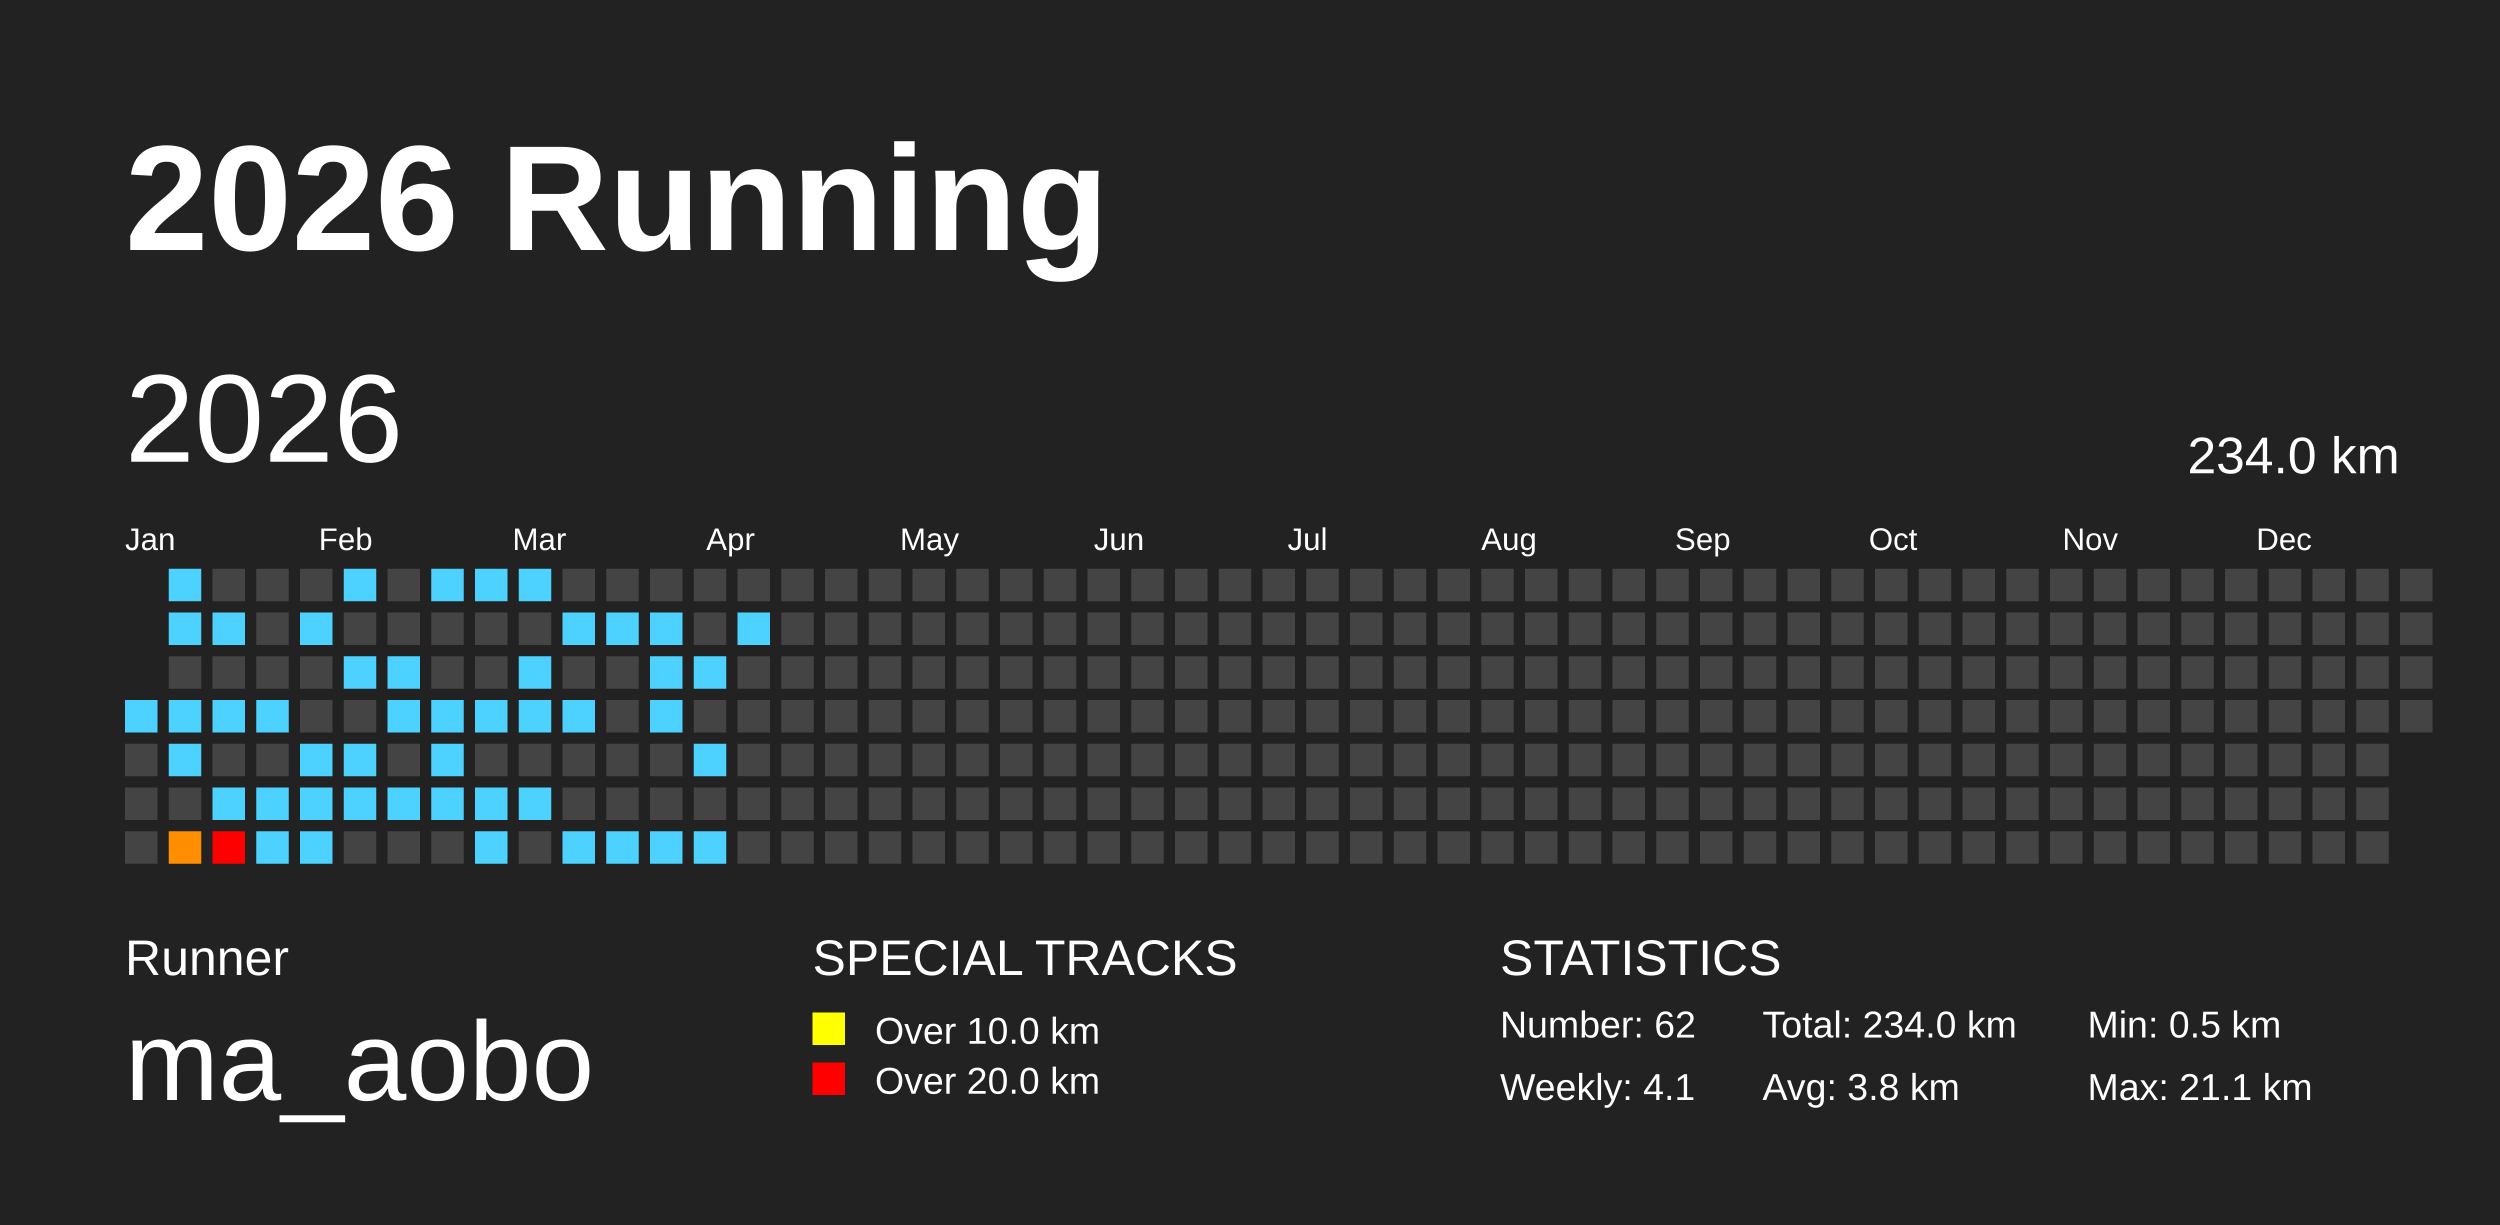
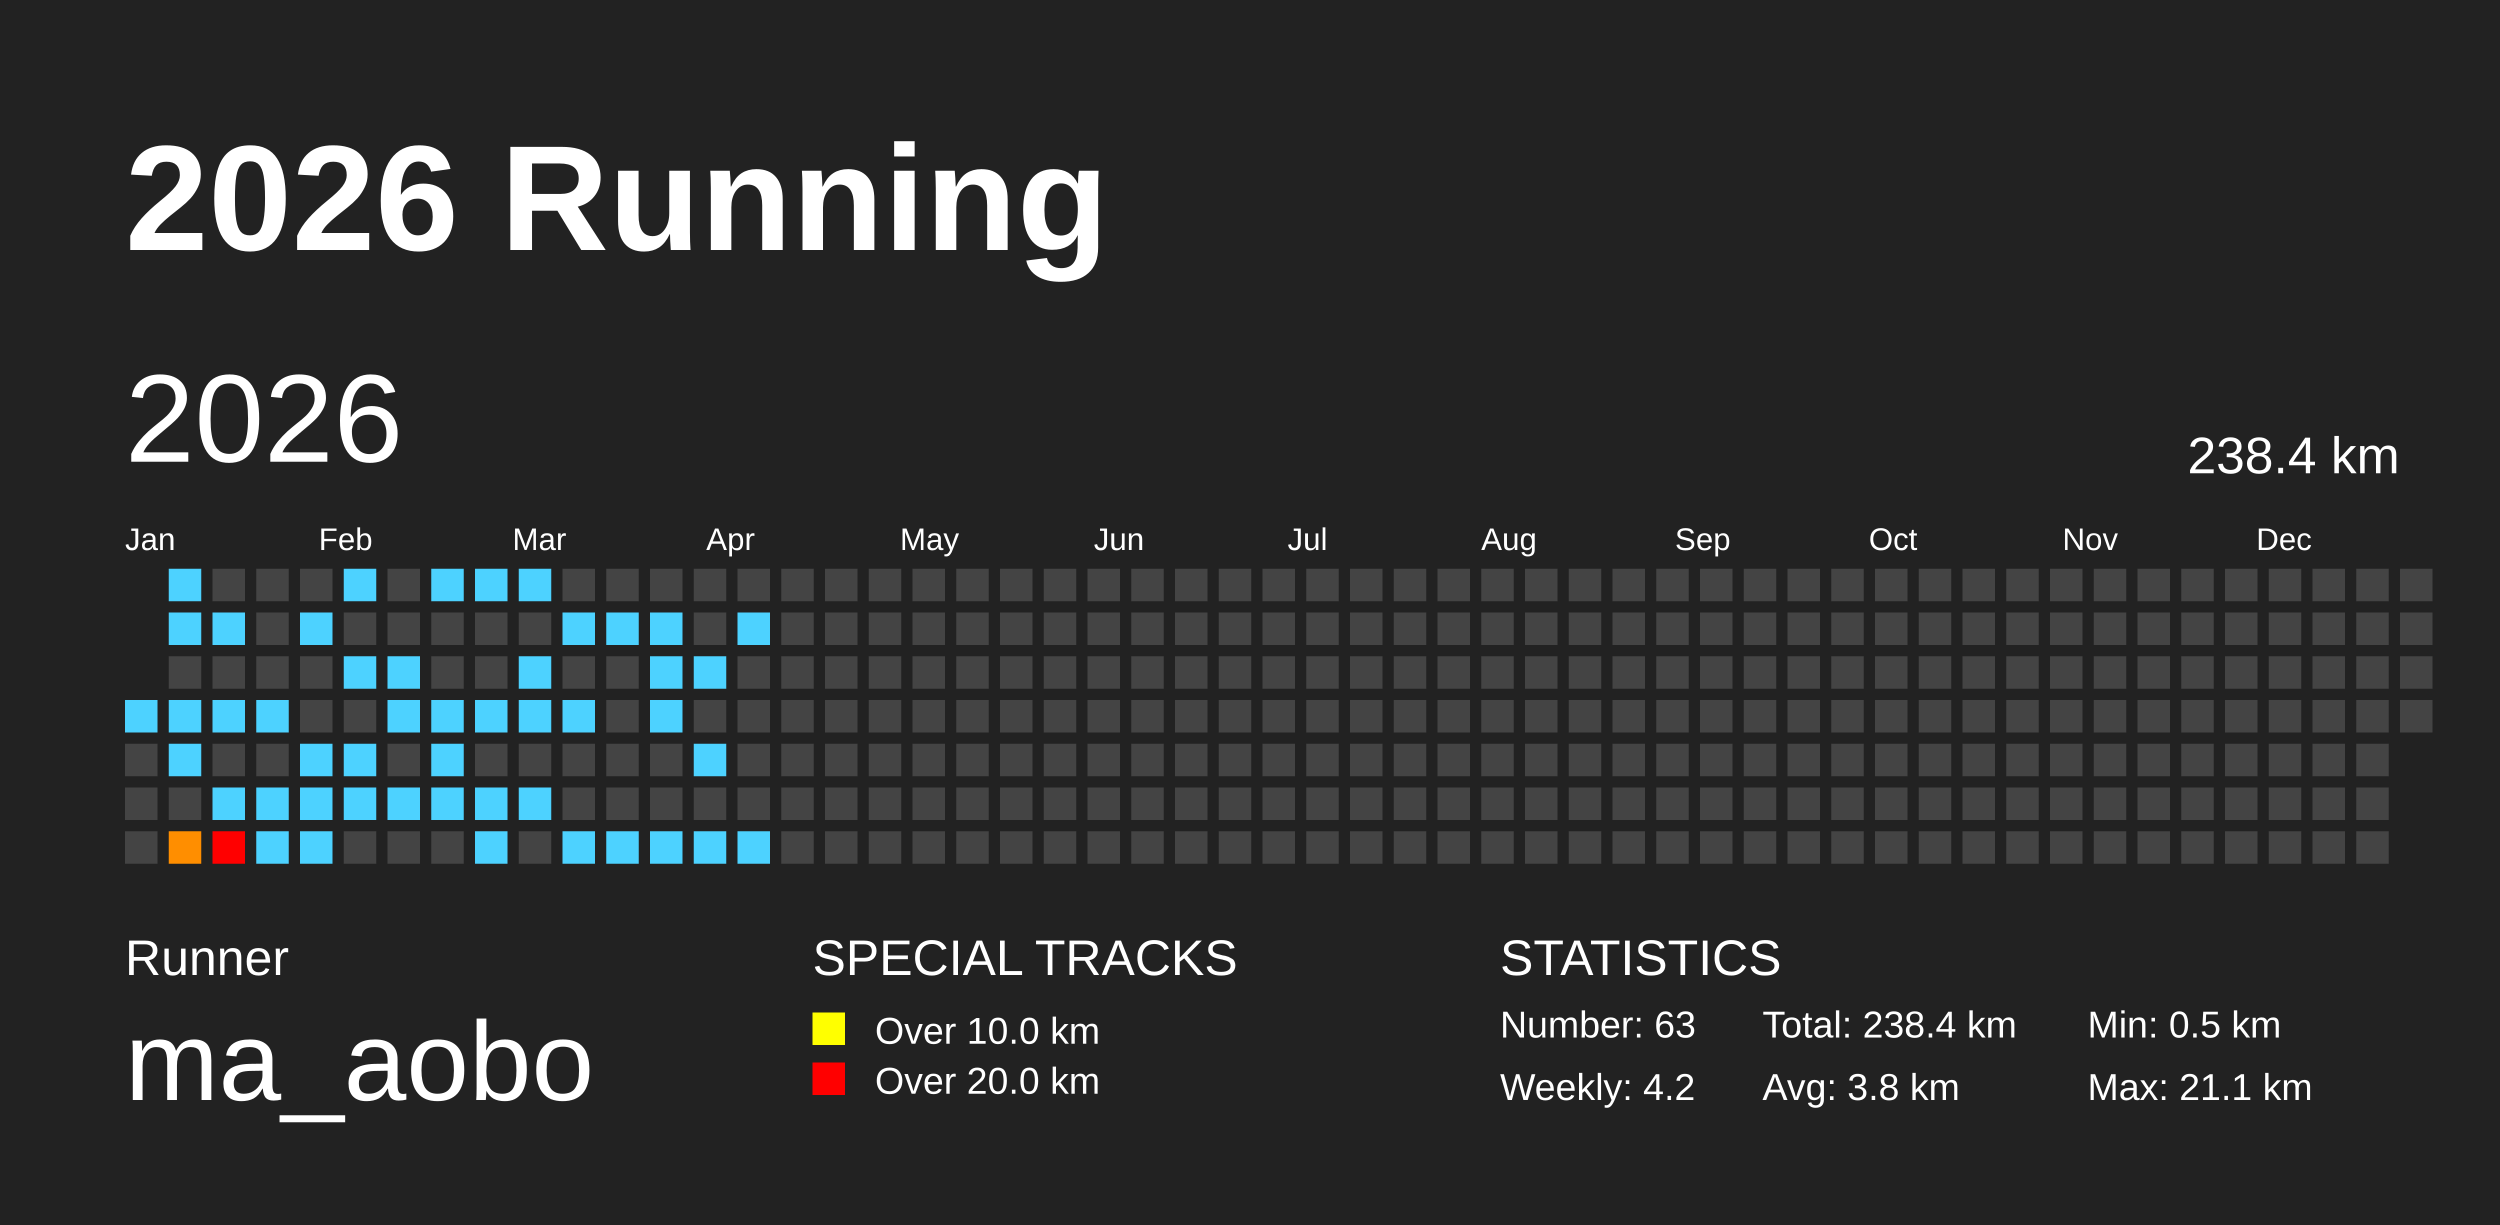
<svg xmlns="http://www.w3.org/2000/svg" baseProfile="full" height="98mm" version="1.1" viewBox="0,0,200,98" width="200mm">
  <defs />
  <rect fill="#222222" height="98" width="200" x="0" y="0" />
  <text fill="#FFFFFF" style="font-size:12px; font-family:Arial; font-weight:bold;" x="10" y="20">2026 Running</text>
  <text fill="#FFFFFF" style="font-size:4px; font-family:Arial" x="10" y="78">Runner</text>
  <text fill="#FFFFFF" style="font-size:9px; font-family:Arial" x="10" y="88">ma_aobo</text>
  <text fill="#FFFFFF" style="font-size:4px; font-family:Arial" x="65" y="78">SPECIAL TRACKS</text>
  <rect fill="yellow" height="2.6" width="2.6" x="65" y="81" />
  <text fill="#FFFFFF" style="font-size:3px; font-family:Arial" x="70" y="83.5">Over 10.0 km</text>
  <rect fill="red" height="2.6" width="2.6" x="65" y="85" />
  <text fill="#FFFFFF" style="font-size:3px; font-family:Arial" x="70" y="87.5">Over 20.0 km</text>
  <text fill="#FFFFFF" style="font-size:4px; font-family:Arial" x="120" y="78">STATISTICS</text>
-   <text fill="#FFFFFF" style="font-size:3px; font-family:Arial" x="120" y="83">Number: 62</text>
-   <text fill="#FFFFFF" style="font-size:3px; font-family:Arial" x="120" y="88">Weekly: 4.1</text>
-   <text fill="#FFFFFF" style="font-size:3px; font-family:Arial" x="141" y="83">Total: 234.0 km</text>
+   <text fill="#FFFFFF" style="font-size:3px; font-family:Arial" x="120" y="83">Number: 63</text>
+   <text fill="#FFFFFF" style="font-size:3px; font-family:Arial" x="120" y="88">Weekly: 4.2</text>
+   <text fill="#FFFFFF" style="font-size:3px; font-family:Arial" x="141" y="83">Total: 238.4 km</text>
  <text fill="#FFFFFF" style="font-size:3px; font-family:Arial" x="141" y="88">Avg: 3.8 km</text>
  <text fill="#FFFFFF" style="font-size:3px; font-family:Arial" x="167" y="83">Min: 0.5 km</text>
  <text fill="#FFFFFF" style="font-size:3px; font-family:Arial" x="167" y="88">Max: 21.1 km</text>
  <text dominant-baseline="hanging" fill="#FFFFFF" style="font-size:10.0px; font-family:Arial;" x="10" y="30">2026</text>
-   <text dominant-baseline="hanging" fill="#FFFFFF" style="font-size:4.125px; font-family:Arial;" x="175" y="35">234.0 km</text>
+   <text dominant-baseline="hanging" fill="#FFFFFF" style="font-size:4.125px; font-family:Arial;" x="175" y="35">238.4 km</text>
  <text fill="#FFFFFF" style="font-size:2.5px; font-family:Arial" x="10.0" y="44">Jan</text>
  <text fill="#FFFFFF" style="font-size:2.5px; font-family:Arial" x="25.5" y="44">Feb</text>
  <text fill="#FFFFFF" style="font-size:2.5px; font-family:Arial" x="41.0" y="44">Mar</text>
  <text fill="#FFFFFF" style="font-size:2.5px; font-family:Arial" x="56.5" y="44">Apr</text>
  <text fill="#FFFFFF" style="font-size:2.5px; font-family:Arial" x="72.0" y="44">May</text>
  <text fill="#FFFFFF" style="font-size:2.5px; font-family:Arial" x="87.5" y="44">Jun</text>
  <text fill="#FFFFFF" style="font-size:2.5px; font-family:Arial" x="103.0" y="44">Jul</text>
  <text fill="#FFFFFF" style="font-size:2.5px; font-family:Arial" x="118.5" y="44">Aug</text>
  <text fill="#FFFFFF" style="font-size:2.5px; font-family:Arial" x="134.0" y="44">Sep</text>
  <text fill="#FFFFFF" style="font-size:2.5px; font-family:Arial" x="149.5" y="44">Oct</text>
  <text fill="#FFFFFF" style="font-size:2.5px; font-family:Arial" x="165.0" y="44">Nov</text>
  <text fill="#FFFFFF" style="font-size:2.5px; font-family:Arial" x="180.5" y="44">Dec</text>
  <rect fill="#4dd2ff" height="2.6" width="2.6" x="10.0" y="56.0" />
  <rect fill="#444444" height="2.6" width="2.6" x="10.0" y="59.5" />
  <rect fill="#444444" height="2.6" width="2.6" x="10.0" y="63.0" />
  <rect fill="#444444" height="2.6" width="2.6" x="10.0" y="66.5" />
  <rect fill="#4dd2ff" height="2.6" width="2.6" x="13.5" y="45.5" />
  <rect fill="#4dd2ff" height="2.6" width="2.6" x="13.5" y="49.0" />
  <rect fill="#444444" height="2.6" width="2.6" x="13.5" y="52.5" />
  <rect fill="#4dd2ff" height="2.6" width="2.6" x="13.5" y="56.0" />
  <rect fill="#4dd2ff" height="2.6" width="2.6" x="13.5" y="59.5" />
  <rect fill="#444444" height="2.6" width="2.6" x="13.5" y="63.0" />
  <rect fill="#ff8e00" height="2.6" width="2.6" x="13.5" y="66.5" />
  <rect fill="#444444" height="2.6" width="2.6" x="17.0" y="45.5" />
  <rect fill="#4dd2ff" height="2.6" width="2.6" x="17.0" y="49.0" />
  <rect fill="#444444" height="2.6" width="2.6" x="17.0" y="52.5" />
  <rect fill="#4dd2ff" height="2.6" width="2.6" x="17.0" y="56.0" />
  <rect fill="#444444" height="2.6" width="2.6" x="17.0" y="59.5" />
  <rect fill="#4dd2ff" height="2.6" width="2.6" x="17.0" y="63.0" />
  <rect fill="red" height="2.6" width="2.6" x="17.0" y="66.5" />
  <rect fill="#444444" height="2.6" width="2.6" x="20.5" y="45.5" />
  <rect fill="#444444" height="2.6" width="2.6" x="20.5" y="49.0" />
  <rect fill="#444444" height="2.6" width="2.6" x="20.5" y="52.5" />
  <rect fill="#4dd2ff" height="2.6" width="2.6" x="20.5" y="56.0" />
  <rect fill="#444444" height="2.6" width="2.6" x="20.5" y="59.5" />
  <rect fill="#4dd2ff" height="2.6" width="2.6" x="20.5" y="63.0" />
  <rect fill="#4dd2ff" height="2.6" width="2.6" x="20.5" y="66.5" />
  <rect fill="#444444" height="2.6" width="2.6" x="24.0" y="45.5" />
  <rect fill="#4dd2ff" height="2.6" width="2.6" x="24.0" y="49.0" />
  <rect fill="#444444" height="2.6" width="2.6" x="24.0" y="52.5" />
  <rect fill="#444444" height="2.6" width="2.6" x="24.0" y="56.0" />
  <rect fill="#4dd2ff" height="2.6" width="2.6" x="24.0" y="59.5" />
  <rect fill="#4dd2ff" height="2.6" width="2.6" x="24.0" y="63.0" />
  <rect fill="#4dd2ff" height="2.6" width="2.6" x="24.0" y="66.5" />
  <rect fill="#4dd2ff" height="2.6" width="2.6" x="27.5" y="45.5" />
  <rect fill="#444444" height="2.6" width="2.6" x="27.5" y="49.0" />
  <rect fill="#4dd2ff" height="2.6" width="2.6" x="27.5" y="52.5" />
  <rect fill="#444444" height="2.6" width="2.6" x="27.5" y="56.0" />
  <rect fill="#4dd2ff" height="2.6" width="2.6" x="27.5" y="59.5" />
  <rect fill="#4dd2ff" height="2.6" width="2.6" x="27.5" y="63.0" />
  <rect fill="#444444" height="2.6" width="2.6" x="27.5" y="66.5" />
  <rect fill="#444444" height="2.6" width="2.6" x="31.0" y="45.5" />
  <rect fill="#444444" height="2.6" width="2.6" x="31.0" y="49.0" />
  <rect fill="#4dd2ff" height="2.6" width="2.6" x="31.0" y="52.5" />
  <rect fill="#4dd2ff" height="2.6" width="2.6" x="31.0" y="56.0" />
  <rect fill="#444444" height="2.6" width="2.6" x="31.0" y="59.5" />
  <rect fill="#4dd2ff" height="2.6" width="2.6" x="31.0" y="63.0" />
  <rect fill="#444444" height="2.6" width="2.6" x="31.0" y="66.5" />
  <rect fill="#4dd2ff" height="2.6" width="2.6" x="34.5" y="45.5" />
  <rect fill="#444444" height="2.6" width="2.6" x="34.5" y="49.0" />
  <rect fill="#444444" height="2.6" width="2.6" x="34.5" y="52.5" />
  <rect fill="#4dd2ff" height="2.6" width="2.6" x="34.5" y="56.0" />
  <rect fill="#4dd2ff" height="2.6" width="2.6" x="34.5" y="59.5" />
  <rect fill="#4dd2ff" height="2.6" width="2.6" x="34.5" y="63.0" />
  <rect fill="#444444" height="2.6" width="2.6" x="34.5" y="66.5" />
  <rect fill="#4dd2ff" height="2.6" width="2.6" x="38.0" y="45.5" />
  <rect fill="#444444" height="2.6" width="2.6" x="38.0" y="49.0" />
  <rect fill="#444444" height="2.6" width="2.6" x="38.0" y="52.5" />
  <rect fill="#4dd2ff" height="2.6" width="2.6" x="38.0" y="56.0" />
  <rect fill="#444444" height="2.6" width="2.6" x="38.0" y="59.5" />
  <rect fill="#4dd2ff" height="2.6" width="2.6" x="38.0" y="63.0" />
  <rect fill="#4dd2ff" height="2.6" width="2.6" x="38.0" y="66.5" />
  <rect fill="#4dd2ff" height="2.6" width="2.6" x="41.5" y="45.5" />
  <rect fill="#444444" height="2.6" width="2.6" x="41.5" y="49.0" />
  <rect fill="#4dd2ff" height="2.6" width="2.6" x="41.5" y="52.5" />
  <rect fill="#4dd2ff" height="2.6" width="2.6" x="41.5" y="56.0" />
  <rect fill="#444444" height="2.6" width="2.6" x="41.5" y="59.5" />
  <rect fill="#4dd2ff" height="2.6" width="2.6" x="41.5" y="63.0" />
  <rect fill="#444444" height="2.6" width="2.6" x="41.5" y="66.5" />
  <rect fill="#444444" height="2.6" width="2.6" x="45.0" y="45.5" />
  <rect fill="#4dd2ff" height="2.6" width="2.6" x="45.0" y="49.0" />
  <rect fill="#444444" height="2.6" width="2.6" x="45.0" y="52.5" />
  <rect fill="#4dd2ff" height="2.6" width="2.6" x="45.0" y="56.0" />
  <rect fill="#444444" height="2.6" width="2.6" x="45.0" y="59.5" />
  <rect fill="#444444" height="2.6" width="2.6" x="45.0" y="63.0" />
  <rect fill="#4dd2ff" height="2.6" width="2.6" x="45.0" y="66.5" />
  <rect fill="#444444" height="2.6" width="2.6" x="48.5" y="45.5" />
  <rect fill="#4dd2ff" height="2.6" width="2.6" x="48.5" y="49.0" />
  <rect fill="#444444" height="2.6" width="2.6" x="48.5" y="52.5" />
  <rect fill="#444444" height="2.6" width="2.6" x="48.5" y="56.0" />
  <rect fill="#444444" height="2.6" width="2.6" x="48.5" y="59.5" />
  <rect fill="#444444" height="2.6" width="2.6" x="48.5" y="63.0" />
  <rect fill="#4dd2ff" height="2.6" width="2.6" x="48.5" y="66.5" />
  <rect fill="#444444" height="2.6" width="2.6" x="52.0" y="45.5" />
  <rect fill="#4dd2ff" height="2.6" width="2.6" x="52.0" y="49.0" />
  <rect fill="#4dd2ff" height="2.6" width="2.6" x="52.0" y="52.5" />
  <rect fill="#4dd2ff" height="2.6" width="2.6" x="52.0" y="56.0" />
  <rect fill="#444444" height="2.6" width="2.6" x="52.0" y="59.5" />
  <rect fill="#444444" height="2.6" width="2.6" x="52.0" y="63.0" />
  <rect fill="#4dd2ff" height="2.6" width="2.6" x="52.0" y="66.5" />
  <rect fill="#444444" height="2.6" width="2.6" x="55.5" y="45.5" />
  <rect fill="#444444" height="2.6" width="2.6" x="55.5" y="49.0" />
  <rect fill="#4dd2ff" height="2.6" width="2.6" x="55.5" y="52.5" />
  <rect fill="#444444" height="2.6" width="2.6" x="55.5" y="56.0" />
  <rect fill="#4dd2ff" height="2.6" width="2.6" x="55.5" y="59.5" />
  <rect fill="#444444" height="2.6" width="2.6" x="55.5" y="63.0" />
  <rect fill="#4dd2ff" height="2.6" width="2.6" x="55.5" y="66.5" />
  <rect fill="#444444" height="2.6" width="2.6" x="59.0" y="45.5" />
  <rect fill="#4dd2ff" height="2.6" width="2.6" x="59.0" y="49.0" />
  <rect fill="#444444" height="2.6" width="2.6" x="59.0" y="52.5" />
  <rect fill="#444444" height="2.6" width="2.6" x="59.0" y="56.0" />
  <rect fill="#444444" height="2.6" width="2.6" x="59.0" y="59.5" />
  <rect fill="#444444" height="2.6" width="2.6" x="59.0" y="63.0" />
-   <rect fill="#444444" height="2.6" width="2.6" x="59.0" y="66.5" />
+   <rect fill="#4dd2ff" height="2.6" width="2.6" x="59.0" y="66.5" />
  <rect fill="#444444" height="2.6" width="2.6" x="62.5" y="45.5" />
  <rect fill="#444444" height="2.6" width="2.6" x="62.5" y="49.0" />
  <rect fill="#444444" height="2.6" width="2.6" x="62.5" y="52.5" />
  <rect fill="#444444" height="2.6" width="2.6" x="62.5" y="56.0" />
  <rect fill="#444444" height="2.6" width="2.6" x="62.5" y="59.5" />
  <rect fill="#444444" height="2.6" width="2.6" x="62.5" y="63.0" />
  <rect fill="#444444" height="2.6" width="2.6" x="62.5" y="66.5" />
  <rect fill="#444444" height="2.6" width="2.6" x="66.0" y="45.5" />
  <rect fill="#444444" height="2.6" width="2.6" x="66.0" y="49.0" />
  <rect fill="#444444" height="2.6" width="2.6" x="66.0" y="52.5" />
  <rect fill="#444444" height="2.6" width="2.6" x="66.0" y="56.0" />
  <rect fill="#444444" height="2.6" width="2.6" x="66.0" y="59.5" />
  <rect fill="#444444" height="2.6" width="2.6" x="66.0" y="63.0" />
  <rect fill="#444444" height="2.6" width="2.6" x="66.0" y="66.5" />
  <rect fill="#444444" height="2.6" width="2.6" x="69.5" y="45.5" />
  <rect fill="#444444" height="2.6" width="2.6" x="69.5" y="49.0" />
  <rect fill="#444444" height="2.6" width="2.6" x="69.5" y="52.5" />
  <rect fill="#444444" height="2.6" width="2.6" x="69.5" y="56.0" />
  <rect fill="#444444" height="2.6" width="2.6" x="69.5" y="59.5" />
  <rect fill="#444444" height="2.6" width="2.6" x="69.5" y="63.0" />
  <rect fill="#444444" height="2.6" width="2.6" x="69.5" y="66.5" />
  <rect fill="#444444" height="2.6" width="2.6" x="73.0" y="45.5" />
  <rect fill="#444444" height="2.6" width="2.6" x="73.0" y="49.0" />
  <rect fill="#444444" height="2.6" width="2.6" x="73.0" y="52.5" />
  <rect fill="#444444" height="2.6" width="2.6" x="73.0" y="56.0" />
  <rect fill="#444444" height="2.6" width="2.6" x="73.0" y="59.5" />
  <rect fill="#444444" height="2.6" width="2.6" x="73.0" y="63.0" />
  <rect fill="#444444" height="2.6" width="2.6" x="73.0" y="66.5" />
  <rect fill="#444444" height="2.6" width="2.6" x="76.5" y="45.5" />
  <rect fill="#444444" height="2.6" width="2.6" x="76.5" y="49.0" />
  <rect fill="#444444" height="2.6" width="2.6" x="76.5" y="52.5" />
  <rect fill="#444444" height="2.6" width="2.6" x="76.5" y="56.0" />
  <rect fill="#444444" height="2.6" width="2.6" x="76.5" y="59.5" />
  <rect fill="#444444" height="2.6" width="2.6" x="76.5" y="63.0" />
  <rect fill="#444444" height="2.6" width="2.6" x="76.5" y="66.5" />
  <rect fill="#444444" height="2.6" width="2.6" x="80.0" y="45.5" />
  <rect fill="#444444" height="2.6" width="2.6" x="80.0" y="49.0" />
  <rect fill="#444444" height="2.6" width="2.6" x="80.0" y="52.5" />
  <rect fill="#444444" height="2.6" width="2.6" x="80.0" y="56.0" />
  <rect fill="#444444" height="2.6" width="2.6" x="80.0" y="59.5" />
  <rect fill="#444444" height="2.6" width="2.6" x="80.0" y="63.0" />
  <rect fill="#444444" height="2.6" width="2.6" x="80.0" y="66.5" />
  <rect fill="#444444" height="2.6" width="2.6" x="83.5" y="45.5" />
  <rect fill="#444444" height="2.6" width="2.6" x="83.5" y="49.0" />
  <rect fill="#444444" height="2.6" width="2.6" x="83.5" y="52.5" />
  <rect fill="#444444" height="2.6" width="2.6" x="83.5" y="56.0" />
  <rect fill="#444444" height="2.6" width="2.6" x="83.5" y="59.5" />
  <rect fill="#444444" height="2.6" width="2.6" x="83.5" y="63.0" />
  <rect fill="#444444" height="2.6" width="2.6" x="83.5" y="66.5" />
  <rect fill="#444444" height="2.6" width="2.6" x="87.0" y="45.5" />
  <rect fill="#444444" height="2.6" width="2.6" x="87.0" y="49.0" />
  <rect fill="#444444" height="2.6" width="2.6" x="87.0" y="52.5" />
  <rect fill="#444444" height="2.6" width="2.6" x="87.0" y="56.0" />
  <rect fill="#444444" height="2.6" width="2.6" x="87.0" y="59.5" />
  <rect fill="#444444" height="2.6" width="2.6" x="87.0" y="63.0" />
  <rect fill="#444444" height="2.6" width="2.6" x="87.0" y="66.5" />
  <rect fill="#444444" height="2.6" width="2.6" x="90.5" y="45.5" />
  <rect fill="#444444" height="2.6" width="2.6" x="90.5" y="49.0" />
  <rect fill="#444444" height="2.6" width="2.6" x="90.5" y="52.5" />
  <rect fill="#444444" height="2.6" width="2.6" x="90.5" y="56.0" />
  <rect fill="#444444" height="2.6" width="2.6" x="90.5" y="59.5" />
  <rect fill="#444444" height="2.6" width="2.6" x="90.5" y="63.0" />
  <rect fill="#444444" height="2.6" width="2.6" x="90.5" y="66.5" />
  <rect fill="#444444" height="2.6" width="2.6" x="94.0" y="45.5" />
  <rect fill="#444444" height="2.6" width="2.6" x="94.0" y="49.0" />
  <rect fill="#444444" height="2.6" width="2.6" x="94.0" y="52.5" />
  <rect fill="#444444" height="2.6" width="2.6" x="94.0" y="56.0" />
  <rect fill="#444444" height="2.6" width="2.6" x="94.0" y="59.5" />
  <rect fill="#444444" height="2.6" width="2.6" x="94.0" y="63.0" />
  <rect fill="#444444" height="2.6" width="2.6" x="94.0" y="66.5" />
  <rect fill="#444444" height="2.6" width="2.6" x="97.5" y="45.5" />
  <rect fill="#444444" height="2.6" width="2.6" x="97.5" y="49.0" />
  <rect fill="#444444" height="2.6" width="2.6" x="97.5" y="52.5" />
  <rect fill="#444444" height="2.6" width="2.6" x="97.5" y="56.0" />
  <rect fill="#444444" height="2.6" width="2.6" x="97.5" y="59.5" />
  <rect fill="#444444" height="2.6" width="2.6" x="97.5" y="63.0" />
  <rect fill="#444444" height="2.6" width="2.6" x="97.5" y="66.5" />
  <rect fill="#444444" height="2.6" width="2.6" x="101.0" y="45.5" />
  <rect fill="#444444" height="2.6" width="2.6" x="101.0" y="49.0" />
  <rect fill="#444444" height="2.6" width="2.6" x="101.0" y="52.5" />
  <rect fill="#444444" height="2.6" width="2.6" x="101.0" y="56.0" />
  <rect fill="#444444" height="2.6" width="2.6" x="101.0" y="59.5" />
  <rect fill="#444444" height="2.6" width="2.6" x="101.0" y="63.0" />
  <rect fill="#444444" height="2.6" width="2.6" x="101.0" y="66.5" />
  <rect fill="#444444" height="2.6" width="2.6" x="104.5" y="45.5" />
  <rect fill="#444444" height="2.6" width="2.6" x="104.5" y="49.0" />
  <rect fill="#444444" height="2.6" width="2.6" x="104.5" y="52.5" />
  <rect fill="#444444" height="2.6" width="2.6" x="104.5" y="56.0" />
  <rect fill="#444444" height="2.6" width="2.6" x="104.5" y="59.5" />
  <rect fill="#444444" height="2.6" width="2.6" x="104.5" y="63.0" />
  <rect fill="#444444" height="2.6" width="2.6" x="104.5" y="66.5" />
  <rect fill="#444444" height="2.6" width="2.6" x="108.0" y="45.5" />
  <rect fill="#444444" height="2.6" width="2.6" x="108.0" y="49.0" />
  <rect fill="#444444" height="2.6" width="2.6" x="108.0" y="52.5" />
  <rect fill="#444444" height="2.6" width="2.6" x="108.0" y="56.0" />
  <rect fill="#444444" height="2.6" width="2.6" x="108.0" y="59.5" />
  <rect fill="#444444" height="2.6" width="2.6" x="108.0" y="63.0" />
  <rect fill="#444444" height="2.6" width="2.6" x="108.0" y="66.5" />
  <rect fill="#444444" height="2.6" width="2.6" x="111.5" y="45.5" />
  <rect fill="#444444" height="2.6" width="2.6" x="111.5" y="49.0" />
  <rect fill="#444444" height="2.6" width="2.6" x="111.5" y="52.5" />
  <rect fill="#444444" height="2.6" width="2.6" x="111.5" y="56.0" />
  <rect fill="#444444" height="2.6" width="2.6" x="111.5" y="59.5" />
  <rect fill="#444444" height="2.6" width="2.6" x="111.5" y="63.0" />
  <rect fill="#444444" height="2.6" width="2.6" x="111.5" y="66.5" />
  <rect fill="#444444" height="2.6" width="2.6" x="115.0" y="45.5" />
  <rect fill="#444444" height="2.6" width="2.6" x="115.0" y="49.0" />
  <rect fill="#444444" height="2.6" width="2.6" x="115.0" y="52.5" />
  <rect fill="#444444" height="2.6" width="2.6" x="115.0" y="56.0" />
  <rect fill="#444444" height="2.6" width="2.6" x="115.0" y="59.5" />
  <rect fill="#444444" height="2.6" width="2.6" x="115.0" y="63.0" />
  <rect fill="#444444" height="2.6" width="2.6" x="115.0" y="66.5" />
  <rect fill="#444444" height="2.6" width="2.6" x="118.5" y="45.5" />
  <rect fill="#444444" height="2.6" width="2.6" x="118.5" y="49.0" />
  <rect fill="#444444" height="2.6" width="2.6" x="118.5" y="52.5" />
  <rect fill="#444444" height="2.6" width="2.6" x="118.5" y="56.0" />
  <rect fill="#444444" height="2.6" width="2.6" x="118.5" y="59.5" />
  <rect fill="#444444" height="2.6" width="2.6" x="118.5" y="63.0" />
  <rect fill="#444444" height="2.6" width="2.6" x="118.5" y="66.5" />
  <rect fill="#444444" height="2.6" width="2.6" x="122.0" y="45.5" />
  <rect fill="#444444" height="2.6" width="2.6" x="122.0" y="49.0" />
  <rect fill="#444444" height="2.6" width="2.6" x="122.0" y="52.5" />
  <rect fill="#444444" height="2.6" width="2.6" x="122.0" y="56.0" />
  <rect fill="#444444" height="2.6" width="2.6" x="122.0" y="59.5" />
  <rect fill="#444444" height="2.6" width="2.6" x="122.0" y="63.0" />
  <rect fill="#444444" height="2.6" width="2.6" x="122.0" y="66.5" />
  <rect fill="#444444" height="2.6" width="2.6" x="125.5" y="45.5" />
  <rect fill="#444444" height="2.6" width="2.6" x="125.5" y="49.0" />
  <rect fill="#444444" height="2.6" width="2.6" x="125.5" y="52.5" />
  <rect fill="#444444" height="2.6" width="2.6" x="125.5" y="56.0" />
  <rect fill="#444444" height="2.6" width="2.6" x="125.5" y="59.5" />
  <rect fill="#444444" height="2.6" width="2.6" x="125.5" y="63.0" />
  <rect fill="#444444" height="2.6" width="2.6" x="125.5" y="66.5" />
  <rect fill="#444444" height="2.6" width="2.6" x="129.0" y="45.5" />
  <rect fill="#444444" height="2.6" width="2.6" x="129.0" y="49.0" />
  <rect fill="#444444" height="2.6" width="2.6" x="129.0" y="52.5" />
  <rect fill="#444444" height="2.6" width="2.6" x="129.0" y="56.0" />
  <rect fill="#444444" height="2.6" width="2.6" x="129.0" y="59.5" />
  <rect fill="#444444" height="2.6" width="2.6" x="129.0" y="63.0" />
  <rect fill="#444444" height="2.6" width="2.6" x="129.0" y="66.5" />
  <rect fill="#444444" height="2.6" width="2.6" x="132.5" y="45.5" />
  <rect fill="#444444" height="2.6" width="2.6" x="132.5" y="49.0" />
  <rect fill="#444444" height="2.6" width="2.6" x="132.5" y="52.5" />
  <rect fill="#444444" height="2.6" width="2.6" x="132.5" y="56.0" />
  <rect fill="#444444" height="2.6" width="2.6" x="132.5" y="59.5" />
  <rect fill="#444444" height="2.6" width="2.6" x="132.5" y="63.0" />
  <rect fill="#444444" height="2.6" width="2.6" x="132.5" y="66.5" />
  <rect fill="#444444" height="2.6" width="2.6" x="136.0" y="45.5" />
  <rect fill="#444444" height="2.6" width="2.6" x="136.0" y="49.0" />
  <rect fill="#444444" height="2.6" width="2.6" x="136.0" y="52.5" />
  <rect fill="#444444" height="2.6" width="2.6" x="136.0" y="56.0" />
  <rect fill="#444444" height="2.6" width="2.6" x="136.0" y="59.5" />
  <rect fill="#444444" height="2.6" width="2.6" x="136.0" y="63.0" />
  <rect fill="#444444" height="2.6" width="2.6" x="136.0" y="66.5" />
  <rect fill="#444444" height="2.6" width="2.6" x="139.5" y="45.5" />
  <rect fill="#444444" height="2.6" width="2.6" x="139.5" y="49.0" />
  <rect fill="#444444" height="2.6" width="2.6" x="139.5" y="52.5" />
  <rect fill="#444444" height="2.6" width="2.6" x="139.5" y="56.0" />
  <rect fill="#444444" height="2.6" width="2.6" x="139.5" y="59.5" />
  <rect fill="#444444" height="2.6" width="2.6" x="139.5" y="63.0" />
  <rect fill="#444444" height="2.6" width="2.6" x="139.5" y="66.5" />
  <rect fill="#444444" height="2.6" width="2.6" x="143.0" y="45.5" />
  <rect fill="#444444" height="2.6" width="2.6" x="143.0" y="49.0" />
  <rect fill="#444444" height="2.6" width="2.6" x="143.0" y="52.5" />
  <rect fill="#444444" height="2.6" width="2.6" x="143.0" y="56.0" />
  <rect fill="#444444" height="2.6" width="2.6" x="143.0" y="59.5" />
  <rect fill="#444444" height="2.6" width="2.6" x="143.0" y="63.0" />
  <rect fill="#444444" height="2.6" width="2.6" x="143.0" y="66.5" />
  <rect fill="#444444" height="2.6" width="2.6" x="146.5" y="45.5" />
  <rect fill="#444444" height="2.6" width="2.6" x="146.5" y="49.0" />
  <rect fill="#444444" height="2.6" width="2.6" x="146.5" y="52.5" />
  <rect fill="#444444" height="2.6" width="2.6" x="146.5" y="56.0" />
  <rect fill="#444444" height="2.6" width="2.6" x="146.5" y="59.5" />
  <rect fill="#444444" height="2.6" width="2.6" x="146.5" y="63.0" />
  <rect fill="#444444" height="2.6" width="2.6" x="146.5" y="66.5" />
  <rect fill="#444444" height="2.6" width="2.6" x="150.0" y="45.5" />
  <rect fill="#444444" height="2.6" width="2.6" x="150.0" y="49.0" />
  <rect fill="#444444" height="2.6" width="2.6" x="150.0" y="52.5" />
  <rect fill="#444444" height="2.6" width="2.6" x="150.0" y="56.0" />
  <rect fill="#444444" height="2.6" width="2.6" x="150.0" y="59.5" />
  <rect fill="#444444" height="2.6" width="2.6" x="150.0" y="63.0" />
  <rect fill="#444444" height="2.6" width="2.6" x="150.0" y="66.5" />
  <rect fill="#444444" height="2.6" width="2.6" x="153.5" y="45.5" />
  <rect fill="#444444" height="2.6" width="2.6" x="153.5" y="49.0" />
  <rect fill="#444444" height="2.6" width="2.6" x="153.5" y="52.5" />
  <rect fill="#444444" height="2.6" width="2.6" x="153.5" y="56.0" />
  <rect fill="#444444" height="2.6" width="2.6" x="153.5" y="59.5" />
  <rect fill="#444444" height="2.6" width="2.6" x="153.5" y="63.0" />
  <rect fill="#444444" height="2.6" width="2.6" x="153.5" y="66.5" />
  <rect fill="#444444" height="2.6" width="2.6" x="157.0" y="45.5" />
  <rect fill="#444444" height="2.6" width="2.6" x="157.0" y="49.0" />
  <rect fill="#444444" height="2.6" width="2.6" x="157.0" y="52.5" />
  <rect fill="#444444" height="2.6" width="2.6" x="157.0" y="56.0" />
  <rect fill="#444444" height="2.6" width="2.6" x="157.0" y="59.5" />
  <rect fill="#444444" height="2.6" width="2.6" x="157.0" y="63.0" />
  <rect fill="#444444" height="2.6" width="2.6" x="157.0" y="66.5" />
  <rect fill="#444444" height="2.6" width="2.6" x="160.5" y="45.5" />
  <rect fill="#444444" height="2.6" width="2.6" x="160.5" y="49.0" />
  <rect fill="#444444" height="2.6" width="2.6" x="160.5" y="52.5" />
  <rect fill="#444444" height="2.6" width="2.6" x="160.5" y="56.0" />
  <rect fill="#444444" height="2.6" width="2.6" x="160.5" y="59.5" />
  <rect fill="#444444" height="2.6" width="2.6" x="160.5" y="63.0" />
  <rect fill="#444444" height="2.6" width="2.6" x="160.5" y="66.5" />
  <rect fill="#444444" height="2.6" width="2.6" x="164.0" y="45.5" />
  <rect fill="#444444" height="2.6" width="2.6" x="164.0" y="49.0" />
  <rect fill="#444444" height="2.6" width="2.6" x="164.0" y="52.5" />
  <rect fill="#444444" height="2.6" width="2.6" x="164.0" y="56.0" />
  <rect fill="#444444" height="2.6" width="2.6" x="164.0" y="59.5" />
  <rect fill="#444444" height="2.6" width="2.6" x="164.0" y="63.0" />
  <rect fill="#444444" height="2.6" width="2.6" x="164.0" y="66.5" />
  <rect fill="#444444" height="2.6" width="2.6" x="167.5" y="45.5" />
  <rect fill="#444444" height="2.6" width="2.6" x="167.5" y="49.0" />
  <rect fill="#444444" height="2.6" width="2.6" x="167.5" y="52.5" />
  <rect fill="#444444" height="2.6" width="2.6" x="167.5" y="56.0" />
  <rect fill="#444444" height="2.6" width="2.6" x="167.5" y="59.5" />
  <rect fill="#444444" height="2.6" width="2.6" x="167.5" y="63.0" />
  <rect fill="#444444" height="2.6" width="2.6" x="167.5" y="66.5" />
  <rect fill="#444444" height="2.6" width="2.6" x="171.0" y="45.5" />
  <rect fill="#444444" height="2.6" width="2.6" x="171.0" y="49.0" />
  <rect fill="#444444" height="2.6" width="2.6" x="171.0" y="52.5" />
  <rect fill="#444444" height="2.6" width="2.6" x="171.0" y="56.0" />
  <rect fill="#444444" height="2.6" width="2.6" x="171.0" y="59.5" />
  <rect fill="#444444" height="2.6" width="2.6" x="171.0" y="63.0" />
  <rect fill="#444444" height="2.6" width="2.6" x="171.0" y="66.5" />
  <rect fill="#444444" height="2.6" width="2.6" x="174.5" y="45.5" />
  <rect fill="#444444" height="2.6" width="2.6" x="174.5" y="49.0" />
  <rect fill="#444444" height="2.6" width="2.6" x="174.5" y="52.5" />
  <rect fill="#444444" height="2.6" width="2.6" x="174.5" y="56.0" />
  <rect fill="#444444" height="2.6" width="2.6" x="174.5" y="59.5" />
  <rect fill="#444444" height="2.6" width="2.6" x="174.5" y="63.0" />
  <rect fill="#444444" height="2.6" width="2.6" x="174.5" y="66.5" />
  <rect fill="#444444" height="2.6" width="2.6" x="178.0" y="45.5" />
  <rect fill="#444444" height="2.6" width="2.6" x="178.0" y="49.0" />
  <rect fill="#444444" height="2.6" width="2.6" x="178.0" y="52.5" />
  <rect fill="#444444" height="2.6" width="2.6" x="178.0" y="56.0" />
  <rect fill="#444444" height="2.6" width="2.6" x="178.0" y="59.5" />
  <rect fill="#444444" height="2.6" width="2.6" x="178.0" y="63.0" />
  <rect fill="#444444" height="2.6" width="2.6" x="178.0" y="66.5" />
  <rect fill="#444444" height="2.6" width="2.6" x="181.5" y="45.5" />
  <rect fill="#444444" height="2.6" width="2.6" x="181.5" y="49.0" />
  <rect fill="#444444" height="2.6" width="2.6" x="181.5" y="52.5" />
  <rect fill="#444444" height="2.6" width="2.6" x="181.5" y="56.0" />
  <rect fill="#444444" height="2.6" width="2.6" x="181.5" y="59.5" />
  <rect fill="#444444" height="2.6" width="2.6" x="181.5" y="63.0" />
  <rect fill="#444444" height="2.6" width="2.6" x="181.5" y="66.5" />
  <rect fill="#444444" height="2.6" width="2.6" x="185.0" y="45.5" />
  <rect fill="#444444" height="2.6" width="2.6" x="185.0" y="49.0" />
  <rect fill="#444444" height="2.6" width="2.6" x="185.0" y="52.5" />
  <rect fill="#444444" height="2.6" width="2.6" x="185.0" y="56.0" />
  <rect fill="#444444" height="2.6" width="2.6" x="185.0" y="59.5" />
  <rect fill="#444444" height="2.6" width="2.6" x="185.0" y="63.0" />
  <rect fill="#444444" height="2.6" width="2.6" x="185.0" y="66.5" />
  <rect fill="#444444" height="2.6" width="2.6" x="188.5" y="45.5" />
  <rect fill="#444444" height="2.6" width="2.6" x="188.5" y="49.0" />
  <rect fill="#444444" height="2.6" width="2.6" x="188.5" y="52.5" />
  <rect fill="#444444" height="2.6" width="2.6" x="188.5" y="56.0" />
  <rect fill="#444444" height="2.6" width="2.6" x="188.5" y="59.5" />
  <rect fill="#444444" height="2.6" width="2.6" x="188.5" y="63.0" />
  <rect fill="#444444" height="2.6" width="2.6" x="188.5" y="66.5" />
  <rect fill="#444444" height="2.6" width="2.6" x="192.0" y="45.5" />
  <rect fill="#444444" height="2.6" width="2.6" x="192.0" y="49.0" />
  <rect fill="#444444" height="2.6" width="2.6" x="192.0" y="52.5" />
  <rect fill="#444444" height="2.6" width="2.6" x="192.0" y="56.0" />
</svg>
